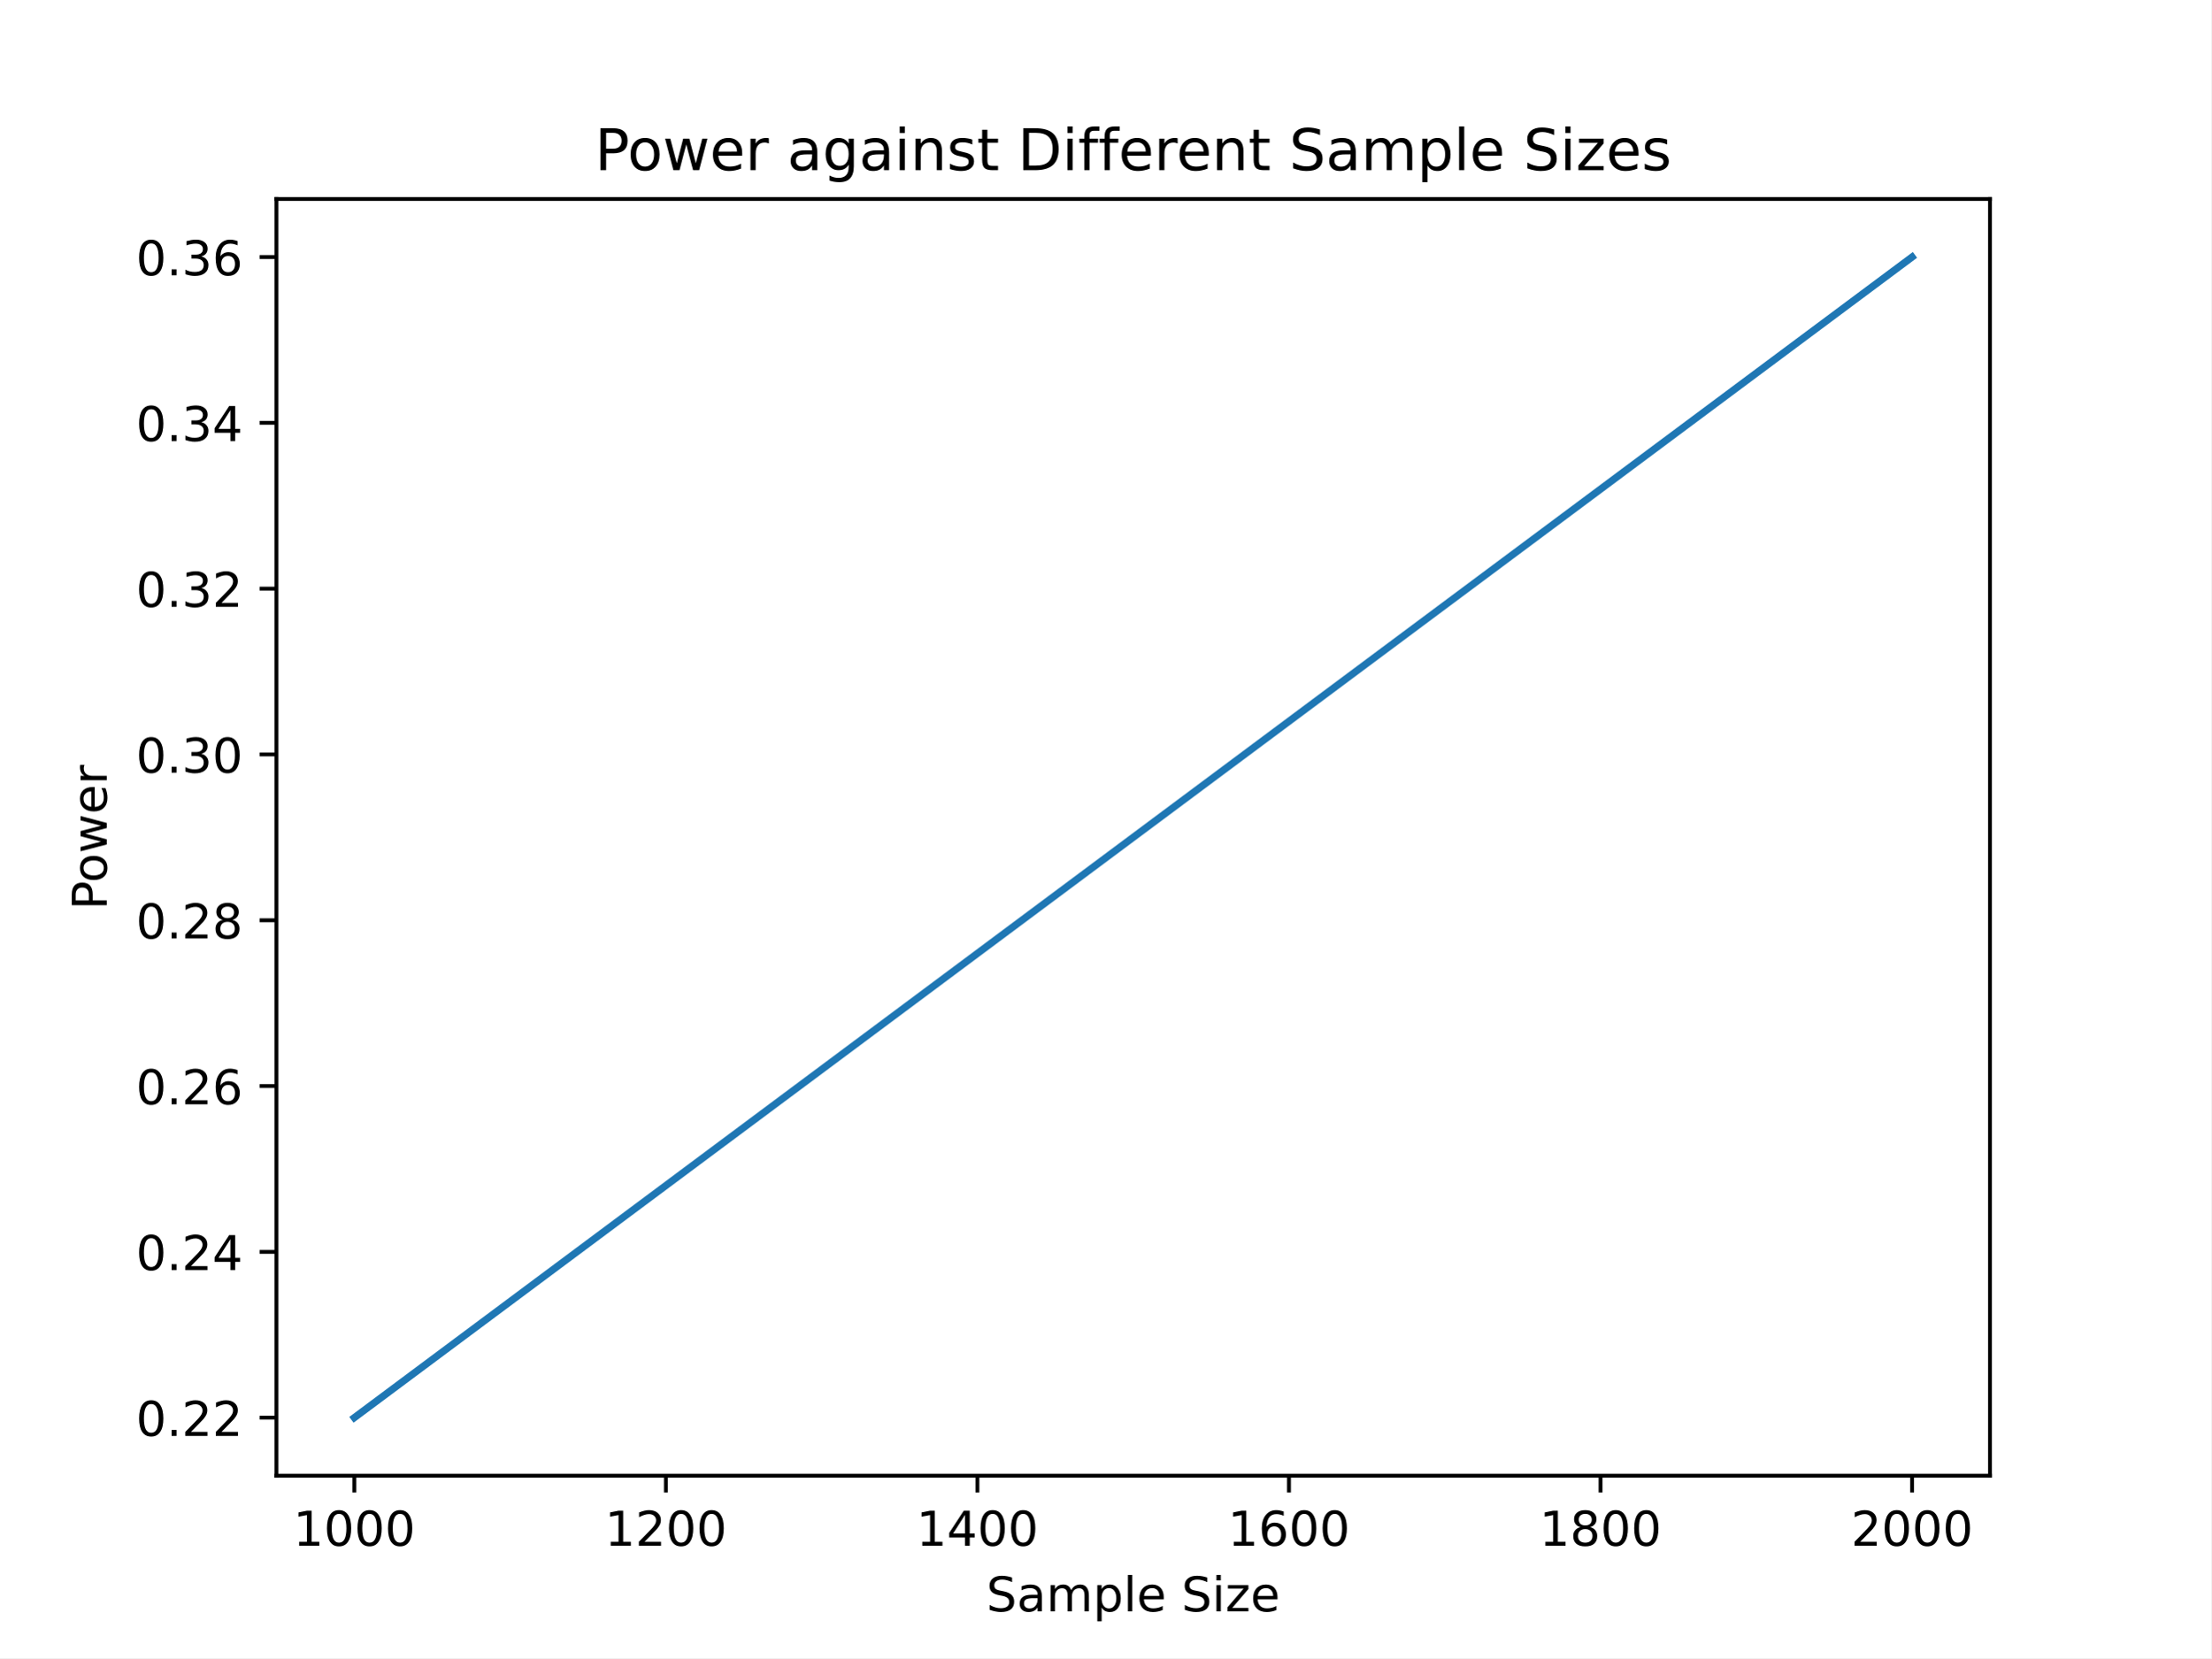
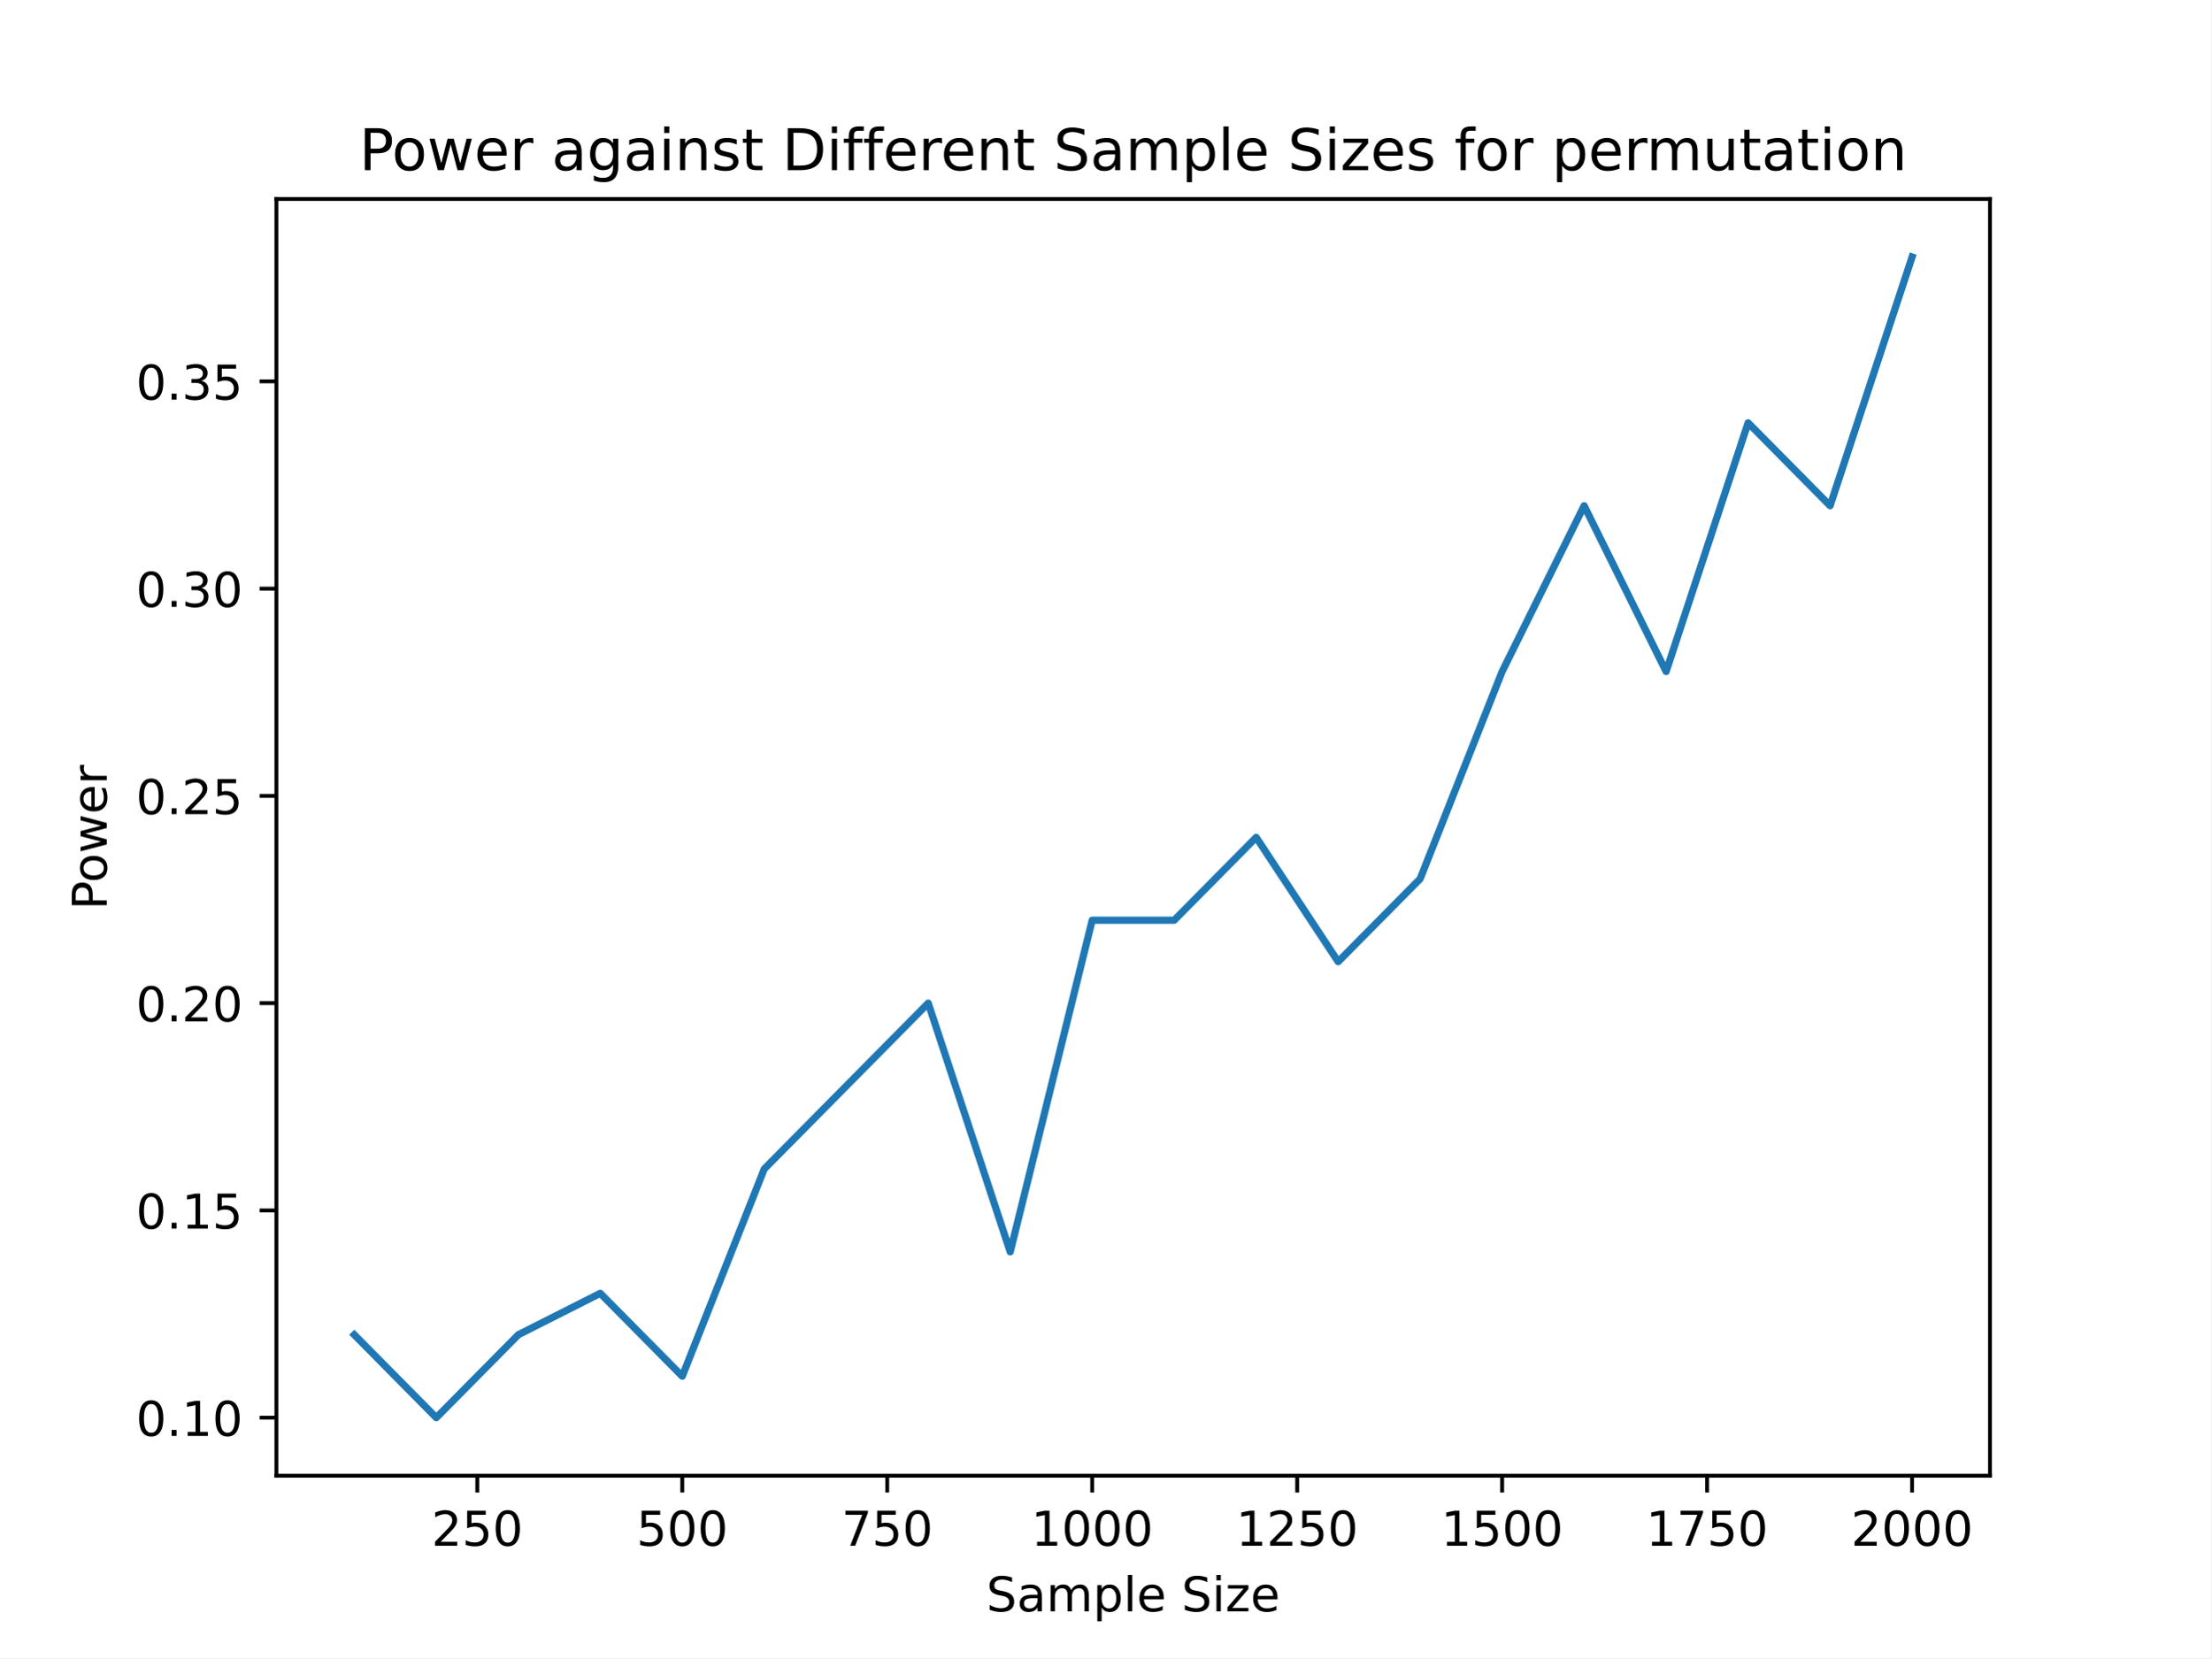
<svg xmlns="http://www.w3.org/2000/svg" xmlns:xlink="http://www.w3.org/1999/xlink" height="345.6pt" version="1.1" viewBox="0 0 460.8 345.6" width="460.8pt">
  <defs>
    <style type="text/css">
*{stroke-linecap:butt;stroke-linejoin:round;}
  </style>
  </defs>
  <g id="figure_1">
    <g id="patch_1">
      <path d="M 0 345.6  L 460.8 345.6  L 460.8 0  L 0 0  z " style="fill:#ffffff;" />
    </g>
    <g id="axes_1">
      <g id="patch_2">
        <path d="M 57.6 307.584  L 414.72 307.584  L 414.72 41.472  L 57.6 41.472  z " style="fill:#ffffff;" />
      </g>
      <g id="matplotlib.axis_1">
        <g id="xtick_1">
          <g id="line2d_1">
            <defs>
-               <path d="M 0 0  L 0 3.5  " id="ma6b694b6db" style="stroke:#000000;stroke-width:0.8;" />
+               <path d="M 0 0  L 0 3.5  " id="m1586f0d087" style="stroke:#000000;stroke-width:0.8;" />
            </defs>
            <g>
-               <use style="stroke:#000000;stroke-width:0.8;" x="73.833" xlink:href="#ma6b694b6db" y="307.584" />
+               <use style="stroke:#000000;stroke-width:0.8;" x="99.463" xlink:href="#m1586f0d087" y="307.584" />
            </g>
          </g>
          <g id="text_1">
-             <text style="font-family:DejaVu Sans;font-size:10px;font-style:normal;font-weight:normal;text-anchor:middle;" transform="rotate(-0, 73.83273, 322.1824)" x="73.833" y="322.182">1000</text>
+             <text style="font-family:DejaVu Sans;font-size:10px;font-style:normal;font-weight:normal;text-anchor:middle;" transform="rotate(-0, 99.46335, 322.1824)" x="99.463" y="322.182">250</text>
          </g>
        </g>
        <g id="xtick_2">
          <g id="line2d_2">
            <g>
-               <use style="stroke:#000000;stroke-width:0.8;" x="138.764" xlink:href="#ma6b694b6db" y="307.584" />
+               <use style="stroke:#000000;stroke-width:0.8;" x="142.181" xlink:href="#m1586f0d087" y="307.584" />
            </g>
          </g>
          <g id="text_2">
-             <text style="font-family:DejaVu Sans;font-size:10px;font-style:normal;font-weight:normal;text-anchor:middle;" transform="rotate(-0, 138.7636, 322.1824)" x="138.764" y="322.182">1200</text>
+             <text style="font-family:DejaVu Sans;font-size:10px;font-style:normal;font-weight:normal;text-anchor:middle;" transform="rotate(-0, 142.1811, 322.1824)" x="142.181" y="322.182">500</text>
          </g>
        </g>
        <g id="xtick_3">
          <g id="line2d_3">
            <g>
-               <use style="stroke:#000000;stroke-width:0.8;" x="203.695" xlink:href="#ma6b694b6db" y="307.584" />
+               <use style="stroke:#000000;stroke-width:0.8;" x="184.899" xlink:href="#m1586f0d087" y="307.584" />
            </g>
          </g>
          <g id="text_3">
-             <text style="font-family:DejaVu Sans;font-size:10px;font-style:normal;font-weight:normal;text-anchor:middle;" transform="rotate(-0, 203.6945, 322.1824)" x="203.695" y="322.182">1400</text>
+             <text style="font-family:DejaVu Sans;font-size:10px;font-style:normal;font-weight:normal;text-anchor:middle;" transform="rotate(-0, 184.8988, 322.1824)" x="184.899" y="322.182">750</text>
          </g>
        </g>
        <g id="xtick_4">
          <g id="line2d_4">
            <g>
-               <use style="stroke:#000000;stroke-width:0.8;" x="268.625" xlink:href="#ma6b694b6db" y="307.584" />
+               <use style="stroke:#000000;stroke-width:0.8;" x="227.616" xlink:href="#m1586f0d087" y="307.584" />
            </g>
          </g>
          <g id="text_4">
-             <text style="font-family:DejaVu Sans;font-size:10px;font-style:normal;font-weight:normal;text-anchor:middle;" transform="rotate(-0, 268.6255, 322.1824)" x="268.625" y="322.182">1600</text>
+             <text style="font-family:DejaVu Sans;font-size:10px;font-style:normal;font-weight:normal;text-anchor:middle;" transform="rotate(-0, 227.6165, 322.1824)" x="227.616" y="322.182">1000</text>
          </g>
        </g>
        <g id="xtick_5">
          <g id="line2d_5">
            <g>
-               <use style="stroke:#000000;stroke-width:0.8;" x="333.556" xlink:href="#ma6b694b6db" y="307.584" />
+               <use style="stroke:#000000;stroke-width:0.8;" x="270.334" xlink:href="#m1586f0d087" y="307.584" />
            </g>
          </g>
          <g id="text_5">
-             <text style="font-family:DejaVu Sans;font-size:10px;font-style:normal;font-weight:normal;text-anchor:middle;" transform="rotate(-0, 333.5564, 322.1824)" x="333.556" y="322.182">1800</text>
+             <text style="font-family:DejaVu Sans;font-size:10px;font-style:normal;font-weight:normal;text-anchor:middle;" transform="rotate(-0, 270.3342, 322.1824)" x="270.334" y="322.182">1250</text>
          </g>
        </g>
        <g id="xtick_6">
          <g id="line2d_6">
            <g>
-               <use style="stroke:#000000;stroke-width:0.8;" x="398.487" xlink:href="#ma6b694b6db" y="307.584" />
+               <use style="stroke:#000000;stroke-width:0.8;" x="313.052" xlink:href="#m1586f0d087" y="307.584" />
            </g>
          </g>
          <g id="text_6">
+             <text style="font-family:DejaVu Sans;font-size:10px;font-style:normal;font-weight:normal;text-anchor:middle;" transform="rotate(-0, 313.0519, 322.1824)" x="313.052" y="322.182">1500</text>
+           </g>
+         </g>
+         <g id="xtick_7">
+           <g id="line2d_7">
+             <g>
+               <use style="stroke:#000000;stroke-width:0.8;" x="355.77" xlink:href="#m1586f0d087" y="307.584" />
+             </g>
+           </g>
+           <g id="text_7">
+             <text style="font-family:DejaVu Sans;font-size:10px;font-style:normal;font-weight:normal;text-anchor:middle;" transform="rotate(-0, 355.7696, 322.1824)" x="355.77" y="322.182">1750</text>
+           </g>
+         </g>
+         <g id="xtick_8">
+           <g id="line2d_8">
+             <g>
+               <use style="stroke:#000000;stroke-width:0.8;" x="398.487" xlink:href="#m1586f0d087" y="307.584" />
+             </g>
+           </g>
+           <g id="text_8">
            <text style="font-family:DejaVu Sans;font-size:10px;font-style:normal;font-weight:normal;text-anchor:middle;" transform="rotate(-0, 398.4873, 322.1824)" x="398.487" y="322.182">2000</text>
          </g>
        </g>
-         <g id="text_7">
+         <g id="text_9">
          <text style="font-family:DejaVu Sans;font-size:10px;font-style:normal;font-weight:normal;text-anchor:middle;" transform="rotate(-0, 236.16, 335.8606)" x="236.16" y="335.861">Sample Size</text>
        </g>
      </g>
      <g id="matplotlib.axis_2">
        <g id="ytick_1">
-           <g id="line2d_7">
+           <g id="line2d_9">
            <defs>
-               <path d="M 0 0  L -3.5 0  " id="mbec4045c47" style="stroke:#000000;stroke-width:0.8;" />
+               <path d="M 0 0  L -3.5 0  " id="m6fc5c16bd9" style="stroke:#000000;stroke-width:0.8;" />
            </defs>
            <g>
-               <use style="stroke:#000000;stroke-width:0.8;" x="57.6" xlink:href="#mbec4045c47" y="295.488" />
+               <use style="stroke:#000000;stroke-width:0.8;" x="57.6" xlink:href="#m6fc5c16bd9" y="295.488" />
            </g>
          </g>
-           <g id="text_8">
-             <text style="font-family:DejaVu Sans;font-size:10px;font-style:normal;font-weight:normal;text-anchor:end;" transform="rotate(-0, 50.6, 299.2872)" x="50.6" y="299.287">0.22</text>
+           <g id="text_10">
+             <text style="font-family:DejaVu Sans;font-size:10px;font-style:normal;font-weight:normal;text-anchor:end;" transform="rotate(-0, 50.6, 299.2872)" x="50.6" y="299.287">0.10</text>
          </g>
        </g>
        <g id="ytick_2">
-           <g id="line2d_8">
+           <g id="line2d_10">
            <g>
-               <use style="stroke:#000000;stroke-width:0.8;" x="57.6" xlink:href="#mbec4045c47" y="260.928" />
+               <use style="stroke:#000000;stroke-width:0.8;" x="57.6" xlink:href="#m6fc5c16bd9" y="252.288" />
            </g>
          </g>
-           <g id="text_9">
-             <text style="font-family:DejaVu Sans;font-size:10px;font-style:normal;font-weight:normal;text-anchor:end;" transform="rotate(-0, 50.6, 264.7272)" x="50.6" y="264.727">0.24</text>
+           <g id="text_11">
+             <text style="font-family:DejaVu Sans;font-size:10px;font-style:normal;font-weight:normal;text-anchor:end;" transform="rotate(-0, 50.6, 256.0872)" x="50.6" y="256.087">0.15</text>
          </g>
        </g>
        <g id="ytick_3">
-           <g id="line2d_9">
+           <g id="line2d_11">
            <g>
-               <use style="stroke:#000000;stroke-width:0.8;" x="57.6" xlink:href="#mbec4045c47" y="226.368" />
+               <use style="stroke:#000000;stroke-width:0.8;" x="57.6" xlink:href="#m6fc5c16bd9" y="209.088" />
            </g>
          </g>
-           <g id="text_10">
-             <text style="font-family:DejaVu Sans;font-size:10px;font-style:normal;font-weight:normal;text-anchor:end;" transform="rotate(-0, 50.6, 230.1672)" x="50.6" y="230.167">0.26</text>
+           <g id="text_12">
+             <text style="font-family:DejaVu Sans;font-size:10px;font-style:normal;font-weight:normal;text-anchor:end;" transform="rotate(-0, 50.6, 212.8872)" x="50.6" y="212.887">0.20</text>
          </g>
        </g>
        <g id="ytick_4">
-           <g id="line2d_10">
+           <g id="line2d_12">
            <g>
-               <use style="stroke:#000000;stroke-width:0.8;" x="57.6" xlink:href="#mbec4045c47" y="191.808" />
+               <use style="stroke:#000000;stroke-width:0.8;" x="57.6" xlink:href="#m6fc5c16bd9" y="165.888" />
            </g>
          </g>
-           <g id="text_11">
-             <text style="font-family:DejaVu Sans;font-size:10px;font-style:normal;font-weight:normal;text-anchor:end;" transform="rotate(-0, 50.6, 195.6072)" x="50.6" y="195.607">0.28</text>
+           <g id="text_13">
+             <text style="font-family:DejaVu Sans;font-size:10px;font-style:normal;font-weight:normal;text-anchor:end;" transform="rotate(-0, 50.6, 169.6872)" x="50.6" y="169.687">0.25</text>
          </g>
        </g>
        <g id="ytick_5">
-           <g id="line2d_11">
+           <g id="line2d_13">
            <g>
-               <use style="stroke:#000000;stroke-width:0.8;" x="57.6" xlink:href="#mbec4045c47" y="157.248" />
+               <use style="stroke:#000000;stroke-width:0.8;" x="57.6" xlink:href="#m6fc5c16bd9" y="122.688" />
            </g>
          </g>
-           <g id="text_12">
-             <text style="font-family:DejaVu Sans;font-size:10px;font-style:normal;font-weight:normal;text-anchor:end;" transform="rotate(-0, 50.6, 161.0472)" x="50.6" y="161.047">0.30</text>
+           <g id="text_14">
+             <text style="font-family:DejaVu Sans;font-size:10px;font-style:normal;font-weight:normal;text-anchor:end;" transform="rotate(-0, 50.6, 126.4872)" x="50.6" y="126.487">0.30</text>
          </g>
        </g>
        <g id="ytick_6">
-           <g id="line2d_12">
-             <g>
-               <use style="stroke:#000000;stroke-width:0.8;" x="57.6" xlink:href="#mbec4045c47" y="122.688" />
-             </g>
-           </g>
-           <g id="text_13">
-             <text style="font-family:DejaVu Sans;font-size:10px;font-style:normal;font-weight:normal;text-anchor:end;" transform="rotate(-0, 50.6, 126.4872)" x="50.6" y="126.487">0.32</text>
-           </g>
-         </g>
-         <g id="ytick_7">
-           <g id="line2d_13">
-             <g>
-               <use style="stroke:#000000;stroke-width:0.8;" x="57.6" xlink:href="#mbec4045c47" y="88.128" />
-             </g>
-           </g>
-           <g id="text_14">
-             <text style="font-family:DejaVu Sans;font-size:10px;font-style:normal;font-weight:normal;text-anchor:end;" transform="rotate(-0, 50.6, 91.92722)" x="50.6" y="91.927">0.34</text>
-           </g>
-         </g>
-         <g id="ytick_8">
          <g id="line2d_14">
            <g>
-               <use style="stroke:#000000;stroke-width:0.8;" x="57.6" xlink:href="#mbec4045c47" y="53.568" />
+               <use style="stroke:#000000;stroke-width:0.8;" x="57.6" xlink:href="#m6fc5c16bd9" y="79.488" />
            </g>
          </g>
          <g id="text_15">
-             <text style="font-family:DejaVu Sans;font-size:10px;font-style:normal;font-weight:normal;text-anchor:end;" transform="rotate(-0, 50.6, 57.36722)" x="50.6" y="57.367">0.36</text>
+             <text style="font-family:DejaVu Sans;font-size:10px;font-style:normal;font-weight:normal;text-anchor:end;" transform="rotate(-0, 50.6, 83.28722)" x="50.6" y="83.287">0.35</text>
          </g>
        </g>
        <g id="text_16">
          <text style="font-family:DejaVu Sans;font-size:10px;font-style:normal;font-weight:normal;text-anchor:middle;" transform="rotate(-90, 22.25469, 174.528)" x="22.255" y="174.528">Power</text>
        </g>
      </g>
      <g id="line2d_15">
-         <path clip-path="url(#pd55e2c68ff)" d="M 73.833 295.488  L 398.487 53.568  " style="fill:none;stroke:#1f77b4;stroke-linecap:square;stroke-width:1.5;" />
+         <path clip-path="url(#p9d32b40247)" d="M 73.833 278.208  L 90.92 295.488  L 108.007 278.208  L 125.094 269.568  L 142.181 286.848  L 159.268 243.648  L 176.355 226.368  L 193.442 209.088  L 210.529 260.928  L 227.616 191.808  L 244.704 191.808  L 261.791 174.528  L 278.878 200.448  L 295.965 183.168  L 313.052 139.968  L 330.139 105.408  L 347.226 139.968  L 364.313 88.128  L 381.4 105.408  L 398.487 53.568  " style="fill:none;stroke:#1f77b4;stroke-linecap:square;stroke-width:1.5;" />
      </g>
      <g id="patch_3">
        <path d="M 57.6 307.584  L 57.6 41.472  " style="fill:none;stroke:#000000;stroke-linecap:square;stroke-linejoin:miter;stroke-width:0.8;" />
      </g>
      <g id="patch_4">
        <path d="M 414.72 307.584  L 414.72 41.472  " style="fill:none;stroke:#000000;stroke-linecap:square;stroke-linejoin:miter;stroke-width:0.8;" />
      </g>
      <g id="patch_5">
        <path d="M 57.6 307.584  L 414.72 307.584  " style="fill:none;stroke:#000000;stroke-linecap:square;stroke-linejoin:miter;stroke-width:0.8;" />
      </g>
      <g id="patch_6">
        <path d="M 57.6 41.472  L 414.72 41.472  " style="fill:none;stroke:#000000;stroke-linecap:square;stroke-linejoin:miter;stroke-width:0.8;" />
      </g>
      <g id="text_17">
-         <text style="font-family:DejaVu Sans;font-size:12px;font-style:normal;font-weight:normal;text-anchor:middle;" transform="rotate(-0, 236.16, 35.472)" x="236.16" y="35.472">Power against Different Sample Sizes</text>
+         <text style="font-family:DejaVu Sans;font-size:12px;font-style:normal;font-weight:normal;text-anchor:middle;" transform="rotate(-0, 236.16, 35.472)" x="236.16" y="35.472">Power against Different Sample Sizes for permutation</text>
      </g>
    </g>
  </g>
  <defs>
-     <clipPath id="pd55e2c68ff">
+     <clipPath id="p9d32b40247">
      <rect height="266.112" width="357.12" x="57.6" y="41.472" />
    </clipPath>
  </defs>
</svg>
